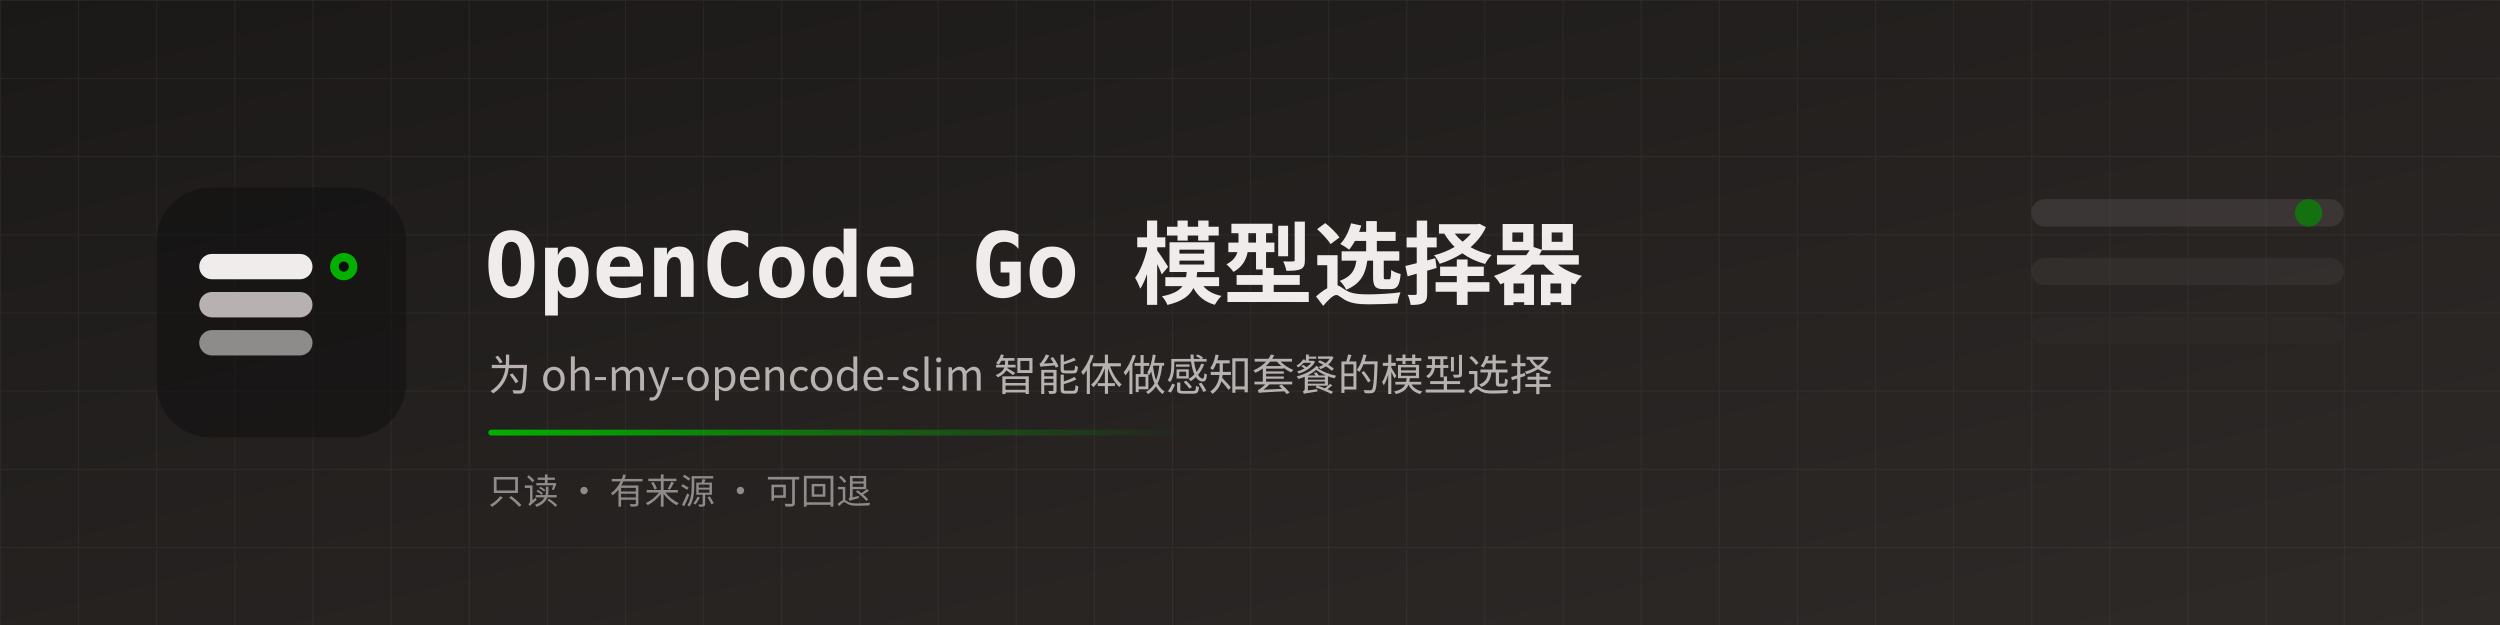
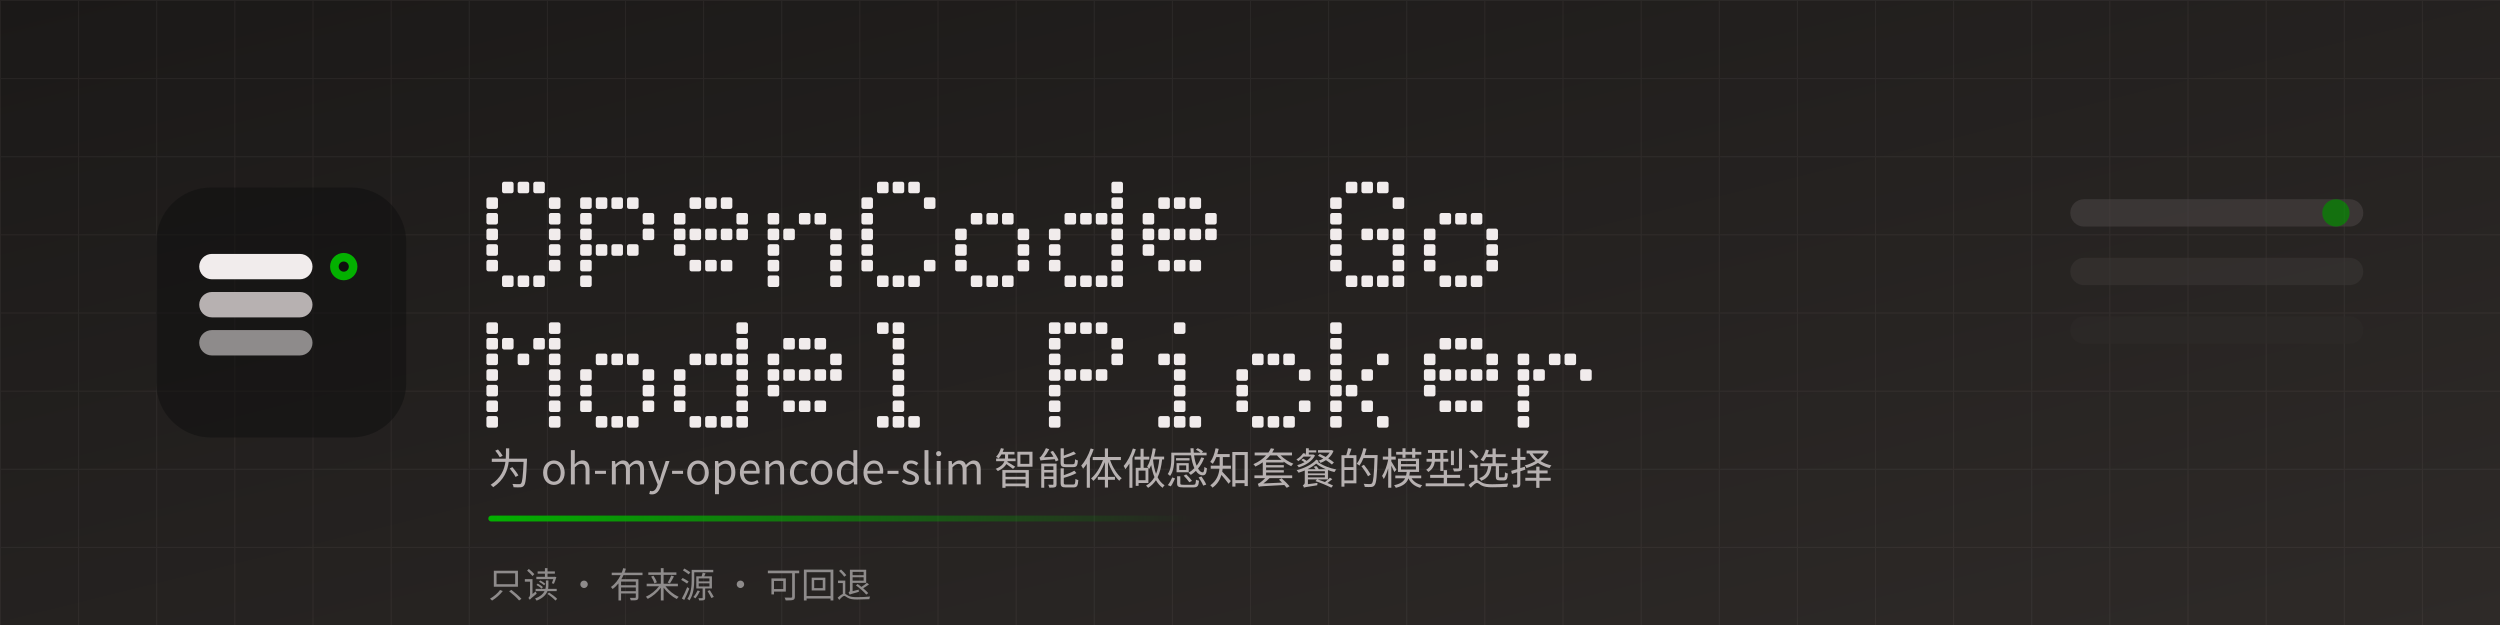
- <svg xmlns="http://www.w3.org/2000/svg" width="1280" height="320" viewBox="0 0 1280 320" role="img" aria-label="OpenCode Go 模型选择器横幅">
+ <svg xmlns="http://www.w3.org/2000/svg" width="1280" height="320" viewBox="0 0 1280 320" role="img" aria-label="OpenCode Go Model Picker banner">
  <defs>
    <linearGradient id="bg" x1="0" y1="0" x2="1" y2="1">
      <stop offset="0" stop-color="#1B1918" />
      <stop offset="1" stop-color="#2E2A28" />
    </linearGradient>
    <pattern id="grid" width="40" height="40" patternUnits="userSpaceOnUse">
      <path d="M40 0H0V40" fill="none" stroke="#F1ECEC" stroke-opacity="0.05" />
    </pattern>
    <linearGradient id="accent" x1="0" y1="0" x2="1" y2="0">
      <stop offset="0" stop-color="#03B000" />
      <stop offset="1" stop-color="#03B000" stop-opacity="0" />
    </linearGradient>
  </defs>
  <rect width="1280" height="320" fill="url(#bg)" />
  <rect width="1280" height="320" fill="url(#grid)" />
  <g transform="translate(80,96)">
    <rect x="0" y="0" width="128" height="128" rx="28" fill="#0F0E0E" fill-opacity="0.5" />
    <rect x="22" y="34" width="58" height="13" rx="6.5" fill="#F1ECEC" />
    <rect x="22" y="53.5" width="58" height="13" rx="6.5" fill="#B7B1B1" />
    <rect x="22" y="73" width="58" height="13" rx="6.5" fill="#8E8B8B" />
    <circle cx="96" cy="40.5" r="7" fill="#03B000" />
    <circle cx="96" cy="40.5" r="2.6" fill="#0F0E0E" />
  </g>
-   <text x="248" y="152" font-family="ui-monospace, 'Cascadia Code', 'SF Mono', Menlo, Consolas, monospace" font-size="46" font-weight="700" fill="#F1ECEC">OpenCode Go 模型选择器</text>
-   <text x="250" y="200" font-family="'Microsoft YaHei', 'PingFang SC', 'Noto Sans CJK SC', 'Source Han Sans SC', sans-serif" font-size="22" fill="#B7B1B1">为 oh-my-opencode-slim 智能体做感知套餐的模型选择</text>
-   <rect x="250" y="220" width="360" height="3" rx="1.5" fill="url(#accent)" />
-   <text x="250" y="258" font-family="'Microsoft YaHei', 'PingFang SC', 'Noto Sans CJK SC', sans-serif" font-size="18" fill="#8E8B8B">只读 · 有来源 · 可回退</text>
+   <rect x="257.04" y="93.04" width="5.92" height="5.92" rx="1.07" fill="#F1ECEC" />
+   <rect x="265.04" y="93.04" width="5.92" height="5.92" rx="1.07" fill="#F1ECEC" />
+   <rect x="273.04" y="93.04" width="5.92" height="5.92" rx="1.07" fill="#F1ECEC" />
+   <rect x="249.04" y="101.04" width="5.92" height="5.92" rx="1.07" fill="#F1ECEC" />
+   <rect x="281.04" y="101.04" width="5.92" height="5.92" rx="1.07" fill="#F1ECEC" />
+   <rect x="249.04" y="109.04" width="5.92" height="5.92" rx="1.07" fill="#F1ECEC" />
+   <rect x="281.04" y="109.04" width="5.92" height="5.92" rx="1.07" fill="#F1ECEC" />
+   <rect x="249.04" y="117.04" width="5.92" height="5.92" rx="1.07" fill="#F1ECEC" />
+   <rect x="281.04" y="117.04" width="5.92" height="5.92" rx="1.07" fill="#F1ECEC" />
+   <rect x="249.04" y="125.04" width="5.92" height="5.92" rx="1.07" fill="#F1ECEC" />
+   <rect x="281.04" y="125.04" width="5.92" height="5.92" rx="1.07" fill="#F1ECEC" />
+   <rect x="249.04" y="133.04" width="5.92" height="5.92" rx="1.07" fill="#F1ECEC" />
+   <rect x="281.04" y="133.04" width="5.92" height="5.92" rx="1.07" fill="#F1ECEC" />
+   <rect x="257.04" y="141.04" width="5.92" height="5.92" rx="1.07" fill="#F1ECEC" />
+   <rect x="265.04" y="141.04" width="5.92" height="5.92" rx="1.07" fill="#F1ECEC" />
+   <rect x="273.04" y="141.04" width="5.92" height="5.92" rx="1.07" fill="#F1ECEC" />
+   <rect x="297.04" y="101.04" width="5.92" height="5.92" rx="1.07" fill="#F1ECEC" />
+   <rect x="305.04" y="101.04" width="5.92" height="5.92" rx="1.07" fill="#F1ECEC" />
+   <rect x="313.04" y="101.04" width="5.92" height="5.92" rx="1.07" fill="#F1ECEC" />
+   <rect x="321.04" y="101.04" width="5.92" height="5.92" rx="1.07" fill="#F1ECEC" />
+   <rect x="297.04" y="109.04" width="5.92" height="5.92" rx="1.07" fill="#F1ECEC" />
+   <rect x="329.04" y="109.04" width="5.92" height="5.92" rx="1.07" fill="#F1ECEC" />
+   <rect x="297.04" y="117.04" width="5.92" height="5.92" rx="1.07" fill="#F1ECEC" />
+   <rect x="329.04" y="117.04" width="5.92" height="5.92" rx="1.07" fill="#F1ECEC" />
+   <rect x="297.04" y="125.04" width="5.92" height="5.92" rx="1.07" fill="#F1ECEC" />
+   <rect x="305.04" y="125.04" width="5.92" height="5.92" rx="1.07" fill="#F1ECEC" />
+   <rect x="313.04" y="125.04" width="5.92" height="5.92" rx="1.07" fill="#F1ECEC" />
+   <rect x="321.04" y="125.04" width="5.92" height="5.92" rx="1.07" fill="#F1ECEC" />
+   <rect x="297.04" y="133.04" width="5.92" height="5.92" rx="1.07" fill="#F1ECEC" />
+   <rect x="297.04" y="141.04" width="5.92" height="5.92" rx="1.07" fill="#F1ECEC" />
+   <rect x="353.04" y="101.04" width="5.92" height="5.92" rx="1.07" fill="#F1ECEC" />
+   <rect x="361.04" y="101.04" width="5.92" height="5.92" rx="1.07" fill="#F1ECEC" />
+   <rect x="369.04" y="101.04" width="5.92" height="5.92" rx="1.07" fill="#F1ECEC" />
+   <rect x="345.04" y="109.04" width="5.92" height="5.92" rx="1.07" fill="#F1ECEC" />
+   <rect x="377.04" y="109.04" width="5.92" height="5.92" rx="1.07" fill="#F1ECEC" />
+   <rect x="345.04" y="117.04" width="5.92" height="5.92" rx="1.07" fill="#F1ECEC" />
+   <rect x="353.04" y="117.04" width="5.92" height="5.92" rx="1.07" fill="#F1ECEC" />
+   <rect x="361.04" y="117.04" width="5.92" height="5.92" rx="1.07" fill="#F1ECEC" />
+   <rect x="369.04" y="117.04" width="5.92" height="5.92" rx="1.07" fill="#F1ECEC" />
+   <rect x="377.04" y="117.04" width="5.92" height="5.92" rx="1.07" fill="#F1ECEC" />
+   <rect x="345.04" y="125.04" width="5.92" height="5.92" rx="1.07" fill="#F1ECEC" />
+   <rect x="353.04" y="133.04" width="5.92" height="5.92" rx="1.07" fill="#F1ECEC" />
+   <rect x="361.04" y="133.04" width="5.92" height="5.92" rx="1.07" fill="#F1ECEC" />
+   <rect x="369.04" y="133.04" width="5.92" height="5.92" rx="1.07" fill="#F1ECEC" />
+   <rect x="393.04" y="109.04" width="5.92" height="5.92" rx="1.07" fill="#F1ECEC" />
+   <rect x="409.04" y="109.04" width="5.92" height="5.92" rx="1.07" fill="#F1ECEC" />
+   <rect x="417.04" y="109.04" width="5.92" height="5.92" rx="1.07" fill="#F1ECEC" />
+   <rect x="393.04" y="117.04" width="5.92" height="5.92" rx="1.07" fill="#F1ECEC" />
+   <rect x="401.04" y="117.04" width="5.92" height="5.92" rx="1.07" fill="#F1ECEC" />
+   <rect x="425.04" y="117.04" width="5.92" height="5.92" rx="1.07" fill="#F1ECEC" />
+   <rect x="393.04" y="125.04" width="5.92" height="5.92" rx="1.07" fill="#F1ECEC" />
+   <rect x="425.04" y="125.04" width="5.92" height="5.92" rx="1.07" fill="#F1ECEC" />
+   <rect x="393.04" y="133.04" width="5.92" height="5.92" rx="1.07" fill="#F1ECEC" />
+   <rect x="425.04" y="133.04" width="5.92" height="5.92" rx="1.07" fill="#F1ECEC" />
+   <rect x="393.04" y="141.04" width="5.92" height="5.92" rx="1.07" fill="#F1ECEC" />
+   <rect x="425.04" y="141.04" width="5.92" height="5.92" rx="1.07" fill="#F1ECEC" />
+   <rect x="449.04" y="93.04" width="5.92" height="5.92" rx="1.07" fill="#F1ECEC" />
+   <rect x="457.04" y="93.04" width="5.92" height="5.92" rx="1.07" fill="#F1ECEC" />
+   <rect x="465.04" y="93.04" width="5.92" height="5.92" rx="1.07" fill="#F1ECEC" />
+   <rect x="441.04" y="101.04" width="5.92" height="5.92" rx="1.07" fill="#F1ECEC" />
+   <rect x="473.04" y="101.04" width="5.92" height="5.92" rx="1.07" fill="#F1ECEC" />
+   <rect x="441.04" y="109.04" width="5.92" height="5.92" rx="1.07" fill="#F1ECEC" />
+   <rect x="441.04" y="117.04" width="5.92" height="5.92" rx="1.07" fill="#F1ECEC" />
+   <rect x="441.04" y="125.04" width="5.92" height="5.92" rx="1.07" fill="#F1ECEC" />
+   <rect x="441.04" y="133.04" width="5.92" height="5.92" rx="1.07" fill="#F1ECEC" />
+   <rect x="473.04" y="133.04" width="5.92" height="5.92" rx="1.07" fill="#F1ECEC" />
+   <rect x="449.04" y="141.04" width="5.92" height="5.92" rx="1.07" fill="#F1ECEC" />
+   <rect x="457.04" y="141.04" width="5.92" height="5.92" rx="1.07" fill="#F1ECEC" />
+   <rect x="465.04" y="141.04" width="5.92" height="5.92" rx="1.07" fill="#F1ECEC" />
+   <rect x="497.04" y="109.04" width="5.92" height="5.92" rx="1.07" fill="#F1ECEC" />
+   <rect x="505.04" y="109.04" width="5.92" height="5.92" rx="1.07" fill="#F1ECEC" />
+   <rect x="513.04" y="109.04" width="5.92" height="5.92" rx="1.07" fill="#F1ECEC" />
+   <rect x="489.04" y="117.04" width="5.92" height="5.92" rx="1.07" fill="#F1ECEC" />
+   <rect x="521.04" y="117.04" width="5.92" height="5.92" rx="1.07" fill="#F1ECEC" />
+   <rect x="489.04" y="125.04" width="5.92" height="5.92" rx="1.07" fill="#F1ECEC" />
+   <rect x="521.04" y="125.04" width="5.92" height="5.92" rx="1.07" fill="#F1ECEC" />
+   <rect x="489.04" y="133.04" width="5.92" height="5.92" rx="1.07" fill="#F1ECEC" />
+   <rect x="521.04" y="133.04" width="5.92" height="5.92" rx="1.07" fill="#F1ECEC" />
+   <rect x="497.04" y="141.04" width="5.92" height="5.92" rx="1.07" fill="#F1ECEC" />
+   <rect x="505.04" y="141.04" width="5.92" height="5.92" rx="1.07" fill="#F1ECEC" />
+   <rect x="513.04" y="141.04" width="5.92" height="5.92" rx="1.07" fill="#F1ECEC" />
+   <rect x="569.04" y="93.04" width="5.92" height="5.92" rx="1.07" fill="#F1ECEC" />
+   <rect x="569.04" y="101.04" width="5.92" height="5.92" rx="1.07" fill="#F1ECEC" />
+   <rect x="545.04" y="109.04" width="5.92" height="5.92" rx="1.07" fill="#F1ECEC" />
+   <rect x="553.04" y="109.04" width="5.92" height="5.92" rx="1.07" fill="#F1ECEC" />
+   <rect x="561.04" y="109.04" width="5.92" height="5.92" rx="1.07" fill="#F1ECEC" />
+   <rect x="569.04" y="109.04" width="5.92" height="5.92" rx="1.07" fill="#F1ECEC" />
+   <rect x="537.04" y="117.04" width="5.92" height="5.92" rx="1.07" fill="#F1ECEC" />
+   <rect x="569.04" y="117.04" width="5.92" height="5.92" rx="1.07" fill="#F1ECEC" />
+   <rect x="537.04" y="125.04" width="5.92" height="5.92" rx="1.07" fill="#F1ECEC" />
+   <rect x="569.04" y="125.04" width="5.92" height="5.92" rx="1.07" fill="#F1ECEC" />
+   <rect x="537.04" y="133.04" width="5.92" height="5.92" rx="1.07" fill="#F1ECEC" />
+   <rect x="569.04" y="133.04" width="5.92" height="5.92" rx="1.07" fill="#F1ECEC" />
+   <rect x="545.04" y="141.04" width="5.92" height="5.92" rx="1.07" fill="#F1ECEC" />
+   <rect x="553.04" y="141.04" width="5.92" height="5.92" rx="1.07" fill="#F1ECEC" />
+   <rect x="561.04" y="141.04" width="5.92" height="5.92" rx="1.07" fill="#F1ECEC" />
+   <rect x="569.04" y="141.04" width="5.92" height="5.92" rx="1.07" fill="#F1ECEC" />
+   <rect x="593.04" y="101.04" width="5.92" height="5.92" rx="1.07" fill="#F1ECEC" />
+   <rect x="601.04" y="101.04" width="5.92" height="5.92" rx="1.07" fill="#F1ECEC" />
+   <rect x="609.04" y="101.04" width="5.92" height="5.92" rx="1.07" fill="#F1ECEC" />
+   <rect x="585.04" y="109.04" width="5.92" height="5.92" rx="1.07" fill="#F1ECEC" />
+   <rect x="617.04" y="109.04" width="5.92" height="5.92" rx="1.07" fill="#F1ECEC" />
+   <rect x="585.04" y="117.04" width="5.92" height="5.92" rx="1.07" fill="#F1ECEC" />
+   <rect x="593.04" y="117.04" width="5.92" height="5.92" rx="1.07" fill="#F1ECEC" />
+   <rect x="601.04" y="117.04" width="5.92" height="5.92" rx="1.07" fill="#F1ECEC" />
+   <rect x="609.04" y="117.04" width="5.92" height="5.92" rx="1.07" fill="#F1ECEC" />
+   <rect x="617.04" y="117.04" width="5.92" height="5.92" rx="1.07" fill="#F1ECEC" />
+   <rect x="585.04" y="125.04" width="5.92" height="5.92" rx="1.07" fill="#F1ECEC" />
+   <rect x="593.04" y="133.04" width="5.92" height="5.92" rx="1.07" fill="#F1ECEC" />
+   <rect x="601.04" y="133.04" width="5.92" height="5.92" rx="1.07" fill="#F1ECEC" />
+   <rect x="609.04" y="133.04" width="5.92" height="5.92" rx="1.07" fill="#F1ECEC" />
+   <rect x="689.04" y="93.04" width="5.92" height="5.92" rx="1.07" fill="#F1ECEC" />
+   <rect x="697.04" y="93.04" width="5.92" height="5.92" rx="1.07" fill="#F1ECEC" />
+   <rect x="705.04" y="93.04" width="5.92" height="5.92" rx="1.07" fill="#F1ECEC" />
+   <rect x="681.04" y="101.04" width="5.92" height="5.92" rx="1.07" fill="#F1ECEC" />
+   <rect x="713.04" y="101.04" width="5.92" height="5.92" rx="1.07" fill="#F1ECEC" />
+   <rect x="681.04" y="109.04" width="5.92" height="5.92" rx="1.07" fill="#F1ECEC" />
+   <rect x="681.04" y="117.04" width="5.92" height="5.92" rx="1.07" fill="#F1ECEC" />
+   <rect x="697.04" y="117.04" width="5.92" height="5.92" rx="1.07" fill="#F1ECEC" />
+   <rect x="705.04" y="117.04" width="5.92" height="5.92" rx="1.07" fill="#F1ECEC" />
+   <rect x="713.04" y="117.04" width="5.92" height="5.92" rx="1.07" fill="#F1ECEC" />
+   <rect x="681.04" y="125.04" width="5.92" height="5.92" rx="1.07" fill="#F1ECEC" />
+   <rect x="713.04" y="125.04" width="5.92" height="5.92" rx="1.07" fill="#F1ECEC" />
+   <rect x="681.04" y="133.04" width="5.92" height="5.92" rx="1.07" fill="#F1ECEC" />
+   <rect x="713.04" y="133.04" width="5.92" height="5.92" rx="1.07" fill="#F1ECEC" />
+   <rect x="689.04" y="141.04" width="5.92" height="5.92" rx="1.07" fill="#F1ECEC" />
+   <rect x="697.04" y="141.04" width="5.92" height="5.92" rx="1.07" fill="#F1ECEC" />
+   <rect x="705.04" y="141.04" width="5.92" height="5.92" rx="1.07" fill="#F1ECEC" />
+   <rect x="713.04" y="141.04" width="5.92" height="5.92" rx="1.07" fill="#F1ECEC" />
+   <rect x="737.04" y="109.04" width="5.92" height="5.92" rx="1.07" fill="#F1ECEC" />
+   <rect x="745.04" y="109.04" width="5.92" height="5.92" rx="1.07" fill="#F1ECEC" />
+   <rect x="753.04" y="109.04" width="5.92" height="5.92" rx="1.07" fill="#F1ECEC" />
+   <rect x="729.04" y="117.04" width="5.92" height="5.92" rx="1.07" fill="#F1ECEC" />
+   <rect x="761.04" y="117.04" width="5.92" height="5.92" rx="1.07" fill="#F1ECEC" />
+   <rect x="729.04" y="125.04" width="5.92" height="5.92" rx="1.07" fill="#F1ECEC" />
+   <rect x="761.04" y="125.04" width="5.92" height="5.92" rx="1.07" fill="#F1ECEC" />
+   <rect x="729.04" y="133.04" width="5.92" height="5.92" rx="1.07" fill="#F1ECEC" />
+   <rect x="761.04" y="133.04" width="5.92" height="5.92" rx="1.07" fill="#F1ECEC" />
+   <rect x="737.04" y="141.04" width="5.92" height="5.92" rx="1.07" fill="#F1ECEC" />
+   <rect x="745.04" y="141.04" width="5.92" height="5.92" rx="1.07" fill="#F1ECEC" />
+   <rect x="753.04" y="141.04" width="5.92" height="5.92" rx="1.07" fill="#F1ECEC" />
+   <rect x="249.04" y="165.04" width="5.92" height="5.92" rx="1.07" fill="#F1ECEC" />
+   <rect x="281.04" y="165.04" width="5.92" height="5.92" rx="1.07" fill="#F1ECEC" />
+   <rect x="249.04" y="173.04" width="5.92" height="5.92" rx="1.07" fill="#F1ECEC" />
+   <rect x="257.04" y="173.04" width="5.92" height="5.92" rx="1.07" fill="#F1ECEC" />
+   <rect x="273.04" y="173.04" width="5.92" height="5.92" rx="1.07" fill="#F1ECEC" />
+   <rect x="281.04" y="173.04" width="5.92" height="5.92" rx="1.07" fill="#F1ECEC" />
+   <rect x="249.04" y="181.04" width="5.92" height="5.92" rx="1.07" fill="#F1ECEC" />
+   <rect x="265.04" y="181.04" width="5.92" height="5.92" rx="1.07" fill="#F1ECEC" />
+   <rect x="281.04" y="181.04" width="5.92" height="5.92" rx="1.07" fill="#F1ECEC" />
+   <rect x="249.04" y="189.04" width="5.92" height="5.92" rx="1.07" fill="#F1ECEC" />
+   <rect x="281.04" y="189.04" width="5.92" height="5.92" rx="1.07" fill="#F1ECEC" />
+   <rect x="249.04" y="197.04" width="5.92" height="5.92" rx="1.07" fill="#F1ECEC" />
+   <rect x="281.04" y="197.04" width="5.92" height="5.92" rx="1.07" fill="#F1ECEC" />
+   <rect x="249.04" y="205.04" width="5.92" height="5.92" rx="1.07" fill="#F1ECEC" />
+   <rect x="281.04" y="205.04" width="5.92" height="5.92" rx="1.07" fill="#F1ECEC" />
+   <rect x="249.04" y="213.04" width="5.92" height="5.92" rx="1.07" fill="#F1ECEC" />
+   <rect x="281.04" y="213.04" width="5.92" height="5.92" rx="1.07" fill="#F1ECEC" />
+   <rect x="305.04" y="181.04" width="5.92" height="5.92" rx="1.07" fill="#F1ECEC" />
+   <rect x="313.04" y="181.04" width="5.92" height="5.92" rx="1.07" fill="#F1ECEC" />
+   <rect x="321.04" y="181.04" width="5.92" height="5.92" rx="1.07" fill="#F1ECEC" />
+   <rect x="297.04" y="189.04" width="5.92" height="5.92" rx="1.07" fill="#F1ECEC" />
+   <rect x="329.04" y="189.04" width="5.92" height="5.92" rx="1.07" fill="#F1ECEC" />
+   <rect x="297.04" y="197.04" width="5.92" height="5.92" rx="1.07" fill="#F1ECEC" />
+   <rect x="329.04" y="197.04" width="5.92" height="5.92" rx="1.07" fill="#F1ECEC" />
+   <rect x="297.04" y="205.04" width="5.92" height="5.92" rx="1.07" fill="#F1ECEC" />
+   <rect x="329.04" y="205.04" width="5.92" height="5.92" rx="1.07" fill="#F1ECEC" />
+   <rect x="305.04" y="213.04" width="5.92" height="5.92" rx="1.07" fill="#F1ECEC" />
+   <rect x="313.04" y="213.04" width="5.92" height="5.92" rx="1.07" fill="#F1ECEC" />
+   <rect x="321.04" y="213.04" width="5.92" height="5.92" rx="1.07" fill="#F1ECEC" />
+   <rect x="377.04" y="165.04" width="5.92" height="5.92" rx="1.07" fill="#F1ECEC" />
+   <rect x="377.04" y="173.04" width="5.92" height="5.92" rx="1.07" fill="#F1ECEC" />
+   <rect x="353.04" y="181.04" width="5.92" height="5.92" rx="1.07" fill="#F1ECEC" />
+   <rect x="361.04" y="181.04" width="5.92" height="5.92" rx="1.07" fill="#F1ECEC" />
+   <rect x="369.04" y="181.04" width="5.92" height="5.92" rx="1.07" fill="#F1ECEC" />
+   <rect x="377.04" y="181.04" width="5.92" height="5.92" rx="1.07" fill="#F1ECEC" />
+   <rect x="345.04" y="189.04" width="5.92" height="5.92" rx="1.07" fill="#F1ECEC" />
+   <rect x="377.04" y="189.04" width="5.92" height="5.92" rx="1.07" fill="#F1ECEC" />
+   <rect x="345.04" y="197.04" width="5.92" height="5.92" rx="1.07" fill="#F1ECEC" />
+   <rect x="377.04" y="197.04" width="5.92" height="5.92" rx="1.07" fill="#F1ECEC" />
+   <rect x="345.04" y="205.04" width="5.92" height="5.92" rx="1.07" fill="#F1ECEC" />
+   <rect x="377.04" y="205.04" width="5.92" height="5.92" rx="1.07" fill="#F1ECEC" />
+   <rect x="353.04" y="213.04" width="5.92" height="5.92" rx="1.07" fill="#F1ECEC" />
+   <rect x="361.04" y="213.04" width="5.92" height="5.92" rx="1.07" fill="#F1ECEC" />
+   <rect x="369.04" y="213.04" width="5.92" height="5.92" rx="1.07" fill="#F1ECEC" />
+   <rect x="377.04" y="213.04" width="5.92" height="5.92" rx="1.07" fill="#F1ECEC" />
+   <rect x="401.04" y="173.04" width="5.92" height="5.92" rx="1.07" fill="#F1ECEC" />
+   <rect x="409.04" y="173.04" width="5.92" height="5.92" rx="1.07" fill="#F1ECEC" />
+   <rect x="417.04" y="173.04" width="5.92" height="5.92" rx="1.07" fill="#F1ECEC" />
+   <rect x="393.04" y="181.04" width="5.92" height="5.92" rx="1.07" fill="#F1ECEC" />
+   <rect x="425.04" y="181.04" width="5.92" height="5.92" rx="1.07" fill="#F1ECEC" />
+   <rect x="393.04" y="189.04" width="5.92" height="5.92" rx="1.07" fill="#F1ECEC" />
+   <rect x="401.04" y="189.04" width="5.92" height="5.92" rx="1.07" fill="#F1ECEC" />
+   <rect x="409.04" y="189.04" width="5.92" height="5.92" rx="1.07" fill="#F1ECEC" />
+   <rect x="417.04" y="189.04" width="5.92" height="5.92" rx="1.07" fill="#F1ECEC" />
+   <rect x="425.04" y="189.04" width="5.92" height="5.92" rx="1.07" fill="#F1ECEC" />
+   <rect x="393.04" y="197.04" width="5.92" height="5.92" rx="1.07" fill="#F1ECEC" />
+   <rect x="401.04" y="205.04" width="5.92" height="5.92" rx="1.07" fill="#F1ECEC" />
+   <rect x="409.04" y="205.04" width="5.92" height="5.92" rx="1.07" fill="#F1ECEC" />
+   <rect x="417.04" y="205.04" width="5.92" height="5.92" rx="1.07" fill="#F1ECEC" />
+   <rect x="449.04" y="165.04" width="5.92" height="5.92" rx="1.07" fill="#F1ECEC" />
+   <rect x="457.04" y="165.04" width="5.92" height="5.92" rx="1.07" fill="#F1ECEC" />
+   <rect x="457.04" y="173.04" width="5.92" height="5.92" rx="1.07" fill="#F1ECEC" />
+   <rect x="457.04" y="181.04" width="5.92" height="5.92" rx="1.07" fill="#F1ECEC" />
+   <rect x="457.04" y="189.04" width="5.92" height="5.92" rx="1.07" fill="#F1ECEC" />
+   <rect x="457.04" y="197.04" width="5.92" height="5.92" rx="1.07" fill="#F1ECEC" />
+   <rect x="457.04" y="205.04" width="5.92" height="5.92" rx="1.07" fill="#F1ECEC" />
+   <rect x="449.04" y="213.04" width="5.92" height="5.92" rx="1.07" fill="#F1ECEC" />
+   <rect x="457.04" y="213.04" width="5.92" height="5.92" rx="1.07" fill="#F1ECEC" />
+   <rect x="465.04" y="213.04" width="5.92" height="5.92" rx="1.07" fill="#F1ECEC" />
+   <rect x="537.04" y="165.04" width="5.92" height="5.92" rx="1.07" fill="#F1ECEC" />
+   <rect x="545.04" y="165.04" width="5.92" height="5.92" rx="1.07" fill="#F1ECEC" />
+   <rect x="553.04" y="165.04" width="5.92" height="5.92" rx="1.07" fill="#F1ECEC" />
+   <rect x="561.04" y="165.04" width="5.92" height="5.92" rx="1.07" fill="#F1ECEC" />
+   <rect x="537.04" y="173.04" width="5.92" height="5.92" rx="1.07" fill="#F1ECEC" />
+   <rect x="569.04" y="173.04" width="5.92" height="5.92" rx="1.07" fill="#F1ECEC" />
+   <rect x="537.04" y="181.04" width="5.92" height="5.92" rx="1.07" fill="#F1ECEC" />
+   <rect x="569.04" y="181.04" width="5.92" height="5.92" rx="1.07" fill="#F1ECEC" />
+   <rect x="537.04" y="189.04" width="5.92" height="5.92" rx="1.07" fill="#F1ECEC" />
+   <rect x="545.04" y="189.04" width="5.92" height="5.92" rx="1.07" fill="#F1ECEC" />
+   <rect x="553.04" y="189.04" width="5.92" height="5.92" rx="1.07" fill="#F1ECEC" />
+   <rect x="561.04" y="189.04" width="5.92" height="5.92" rx="1.07" fill="#F1ECEC" />
+   <rect x="537.04" y="197.04" width="5.92" height="5.92" rx="1.07" fill="#F1ECEC" />
+   <rect x="537.04" y="205.04" width="5.92" height="5.92" rx="1.07" fill="#F1ECEC" />
+   <rect x="537.04" y="213.04" width="5.92" height="5.92" rx="1.07" fill="#F1ECEC" />
+   <rect x="601.04" y="165.04" width="5.92" height="5.92" rx="1.07" fill="#F1ECEC" />
+   <rect x="593.04" y="181.04" width="5.92" height="5.92" rx="1.07" fill="#F1ECEC" />
+   <rect x="601.04" y="181.04" width="5.92" height="5.92" rx="1.07" fill="#F1ECEC" />
+   <rect x="601.04" y="189.04" width="5.92" height="5.92" rx="1.07" fill="#F1ECEC" />
+   <rect x="601.04" y="197.04" width="5.92" height="5.92" rx="1.07" fill="#F1ECEC" />
+   <rect x="601.04" y="205.04" width="5.92" height="5.92" rx="1.07" fill="#F1ECEC" />
+   <rect x="593.04" y="213.04" width="5.92" height="5.92" rx="1.07" fill="#F1ECEC" />
+   <rect x="601.04" y="213.04" width="5.92" height="5.92" rx="1.07" fill="#F1ECEC" />
+   <rect x="609.04" y="213.04" width="5.92" height="5.92" rx="1.07" fill="#F1ECEC" />
+   <rect x="641.04" y="181.04" width="5.92" height="5.92" rx="1.07" fill="#F1ECEC" />
+   <rect x="649.04" y="181.04" width="5.92" height="5.92" rx="1.07" fill="#F1ECEC" />
+   <rect x="657.04" y="181.04" width="5.92" height="5.92" rx="1.07" fill="#F1ECEC" />
+   <rect x="633.04" y="189.04" width="5.92" height="5.92" rx="1.07" fill="#F1ECEC" />
+   <rect x="665.04" y="189.04" width="5.92" height="5.92" rx="1.07" fill="#F1ECEC" />
+   <rect x="633.04" y="197.04" width="5.92" height="5.92" rx="1.07" fill="#F1ECEC" />
+   <rect x="633.04" y="205.04" width="5.92" height="5.92" rx="1.07" fill="#F1ECEC" />
+   <rect x="665.04" y="205.04" width="5.92" height="5.92" rx="1.07" fill="#F1ECEC" />
+   <rect x="641.04" y="213.04" width="5.92" height="5.92" rx="1.07" fill="#F1ECEC" />
+   <rect x="649.04" y="213.04" width="5.92" height="5.92" rx="1.07" fill="#F1ECEC" />
+   <rect x="657.04" y="213.04" width="5.92" height="5.92" rx="1.07" fill="#F1ECEC" />
+   <rect x="681.04" y="165.04" width="5.92" height="5.92" rx="1.07" fill="#F1ECEC" />
+   <rect x="681.04" y="173.04" width="5.92" height="5.92" rx="1.07" fill="#F1ECEC" />
+   <rect x="681.04" y="181.04" width="5.92" height="5.92" rx="1.07" fill="#F1ECEC" />
+   <rect x="705.04" y="181.04" width="5.92" height="5.92" rx="1.07" fill="#F1ECEC" />
+   <rect x="681.04" y="189.04" width="5.92" height="5.92" rx="1.07" fill="#F1ECEC" />
+   <rect x="697.04" y="189.04" width="5.92" height="5.92" rx="1.07" fill="#F1ECEC" />
+   <rect x="681.04" y="197.04" width="5.92" height="5.92" rx="1.07" fill="#F1ECEC" />
+   <rect x="689.04" y="197.04" width="5.92" height="5.92" rx="1.07" fill="#F1ECEC" />
+   <rect x="681.04" y="205.04" width="5.92" height="5.92" rx="1.07" fill="#F1ECEC" />
+   <rect x="697.04" y="205.04" width="5.92" height="5.92" rx="1.07" fill="#F1ECEC" />
+   <rect x="681.04" y="213.04" width="5.92" height="5.92" rx="1.07" fill="#F1ECEC" />
+   <rect x="705.04" y="213.04" width="5.92" height="5.92" rx="1.07" fill="#F1ECEC" />
+   <rect x="737.04" y="173.04" width="5.92" height="5.92" rx="1.07" fill="#F1ECEC" />
+   <rect x="745.04" y="173.04" width="5.92" height="5.92" rx="1.07" fill="#F1ECEC" />
+   <rect x="753.04" y="173.04" width="5.92" height="5.92" rx="1.07" fill="#F1ECEC" />
+   <rect x="729.04" y="181.04" width="5.92" height="5.92" rx="1.07" fill="#F1ECEC" />
+   <rect x="761.04" y="181.04" width="5.92" height="5.92" rx="1.07" fill="#F1ECEC" />
+   <rect x="729.04" y="189.04" width="5.92" height="5.92" rx="1.07" fill="#F1ECEC" />
+   <rect x="737.04" y="189.04" width="5.92" height="5.92" rx="1.07" fill="#F1ECEC" />
+   <rect x="745.04" y="189.04" width="5.92" height="5.92" rx="1.07" fill="#F1ECEC" />
+   <rect x="753.04" y="189.04" width="5.92" height="5.92" rx="1.07" fill="#F1ECEC" />
+   <rect x="761.04" y="189.04" width="5.92" height="5.92" rx="1.07" fill="#F1ECEC" />
+   <rect x="729.04" y="197.04" width="5.92" height="5.92" rx="1.07" fill="#F1ECEC" />
+   <rect x="737.04" y="205.04" width="5.92" height="5.92" rx="1.07" fill="#F1ECEC" />
+   <rect x="745.04" y="205.04" width="5.92" height="5.92" rx="1.07" fill="#F1ECEC" />
+   <rect x="753.04" y="205.04" width="5.92" height="5.92" rx="1.07" fill="#F1ECEC" />
+   <rect x="777.04" y="181.04" width="5.92" height="5.92" rx="1.07" fill="#F1ECEC" />
+   <rect x="793.04" y="181.04" width="5.92" height="5.92" rx="1.07" fill="#F1ECEC" />
+   <rect x="801.04" y="181.04" width="5.92" height="5.92" rx="1.07" fill="#F1ECEC" />
+   <rect x="777.04" y="189.04" width="5.92" height="5.92" rx="1.07" fill="#F1ECEC" />
+   <rect x="785.04" y="189.04" width="5.92" height="5.92" rx="1.07" fill="#F1ECEC" />
+   <rect x="809.04" y="189.04" width="5.92" height="5.92" rx="1.07" fill="#F1ECEC" />
+   <rect x="777.04" y="197.04" width="5.92" height="5.92" rx="1.07" fill="#F1ECEC" />
+   <rect x="777.04" y="205.04" width="5.92" height="5.92" rx="1.07" fill="#F1ECEC" />
+   <rect x="777.04" y="213.04" width="5.92" height="5.92" rx="1.07" fill="#F1ECEC" />
+   <text x="250" y="248" font-family="'Microsoft YaHei', 'PingFang SC', 'Noto Sans CJK SC', 'Source Han Sans SC', sans-serif" font-size="22" fill="#B7B1B1">为 oh-my-opencode-slim 智能体做感知套餐的模型选择</text>
+   <rect x="250" y="264" width="360" height="3" rx="1.5" fill="url(#accent)" />
+   <text x="250" y="306" font-family="'Microsoft YaHei', 'PingFang SC', 'Noto Sans CJK SC', sans-serif" font-size="18" fill="#8E8B8B">只读 · 有来源 · 可回退</text>
  <g opacity="0.55">
-     <rect x="1040" y="102" width="160" height="14" rx="7" fill="#4B4646" />
-     <rect x="1040" y="132" width="160" height="14" rx="7" fill="#3A3634" />
-     <rect x="1040" y="162" width="160" height="14" rx="7" fill="#2E2A28" />
-     <circle cx="1182" cy="109" r="7" fill="#03B000" />
+     <rect x="1060" y="102" width="150" height="14" rx="7" fill="#4B4646" />
+     <rect x="1060" y="132" width="150" height="14" rx="7" fill="#3A3634" />
+     <rect x="1060" y="162" width="150" height="14" rx="7" fill="#2E2A28" />
+     <circle cx="1196" cy="109" r="7" fill="#03B000" />
  </g>
</svg>
